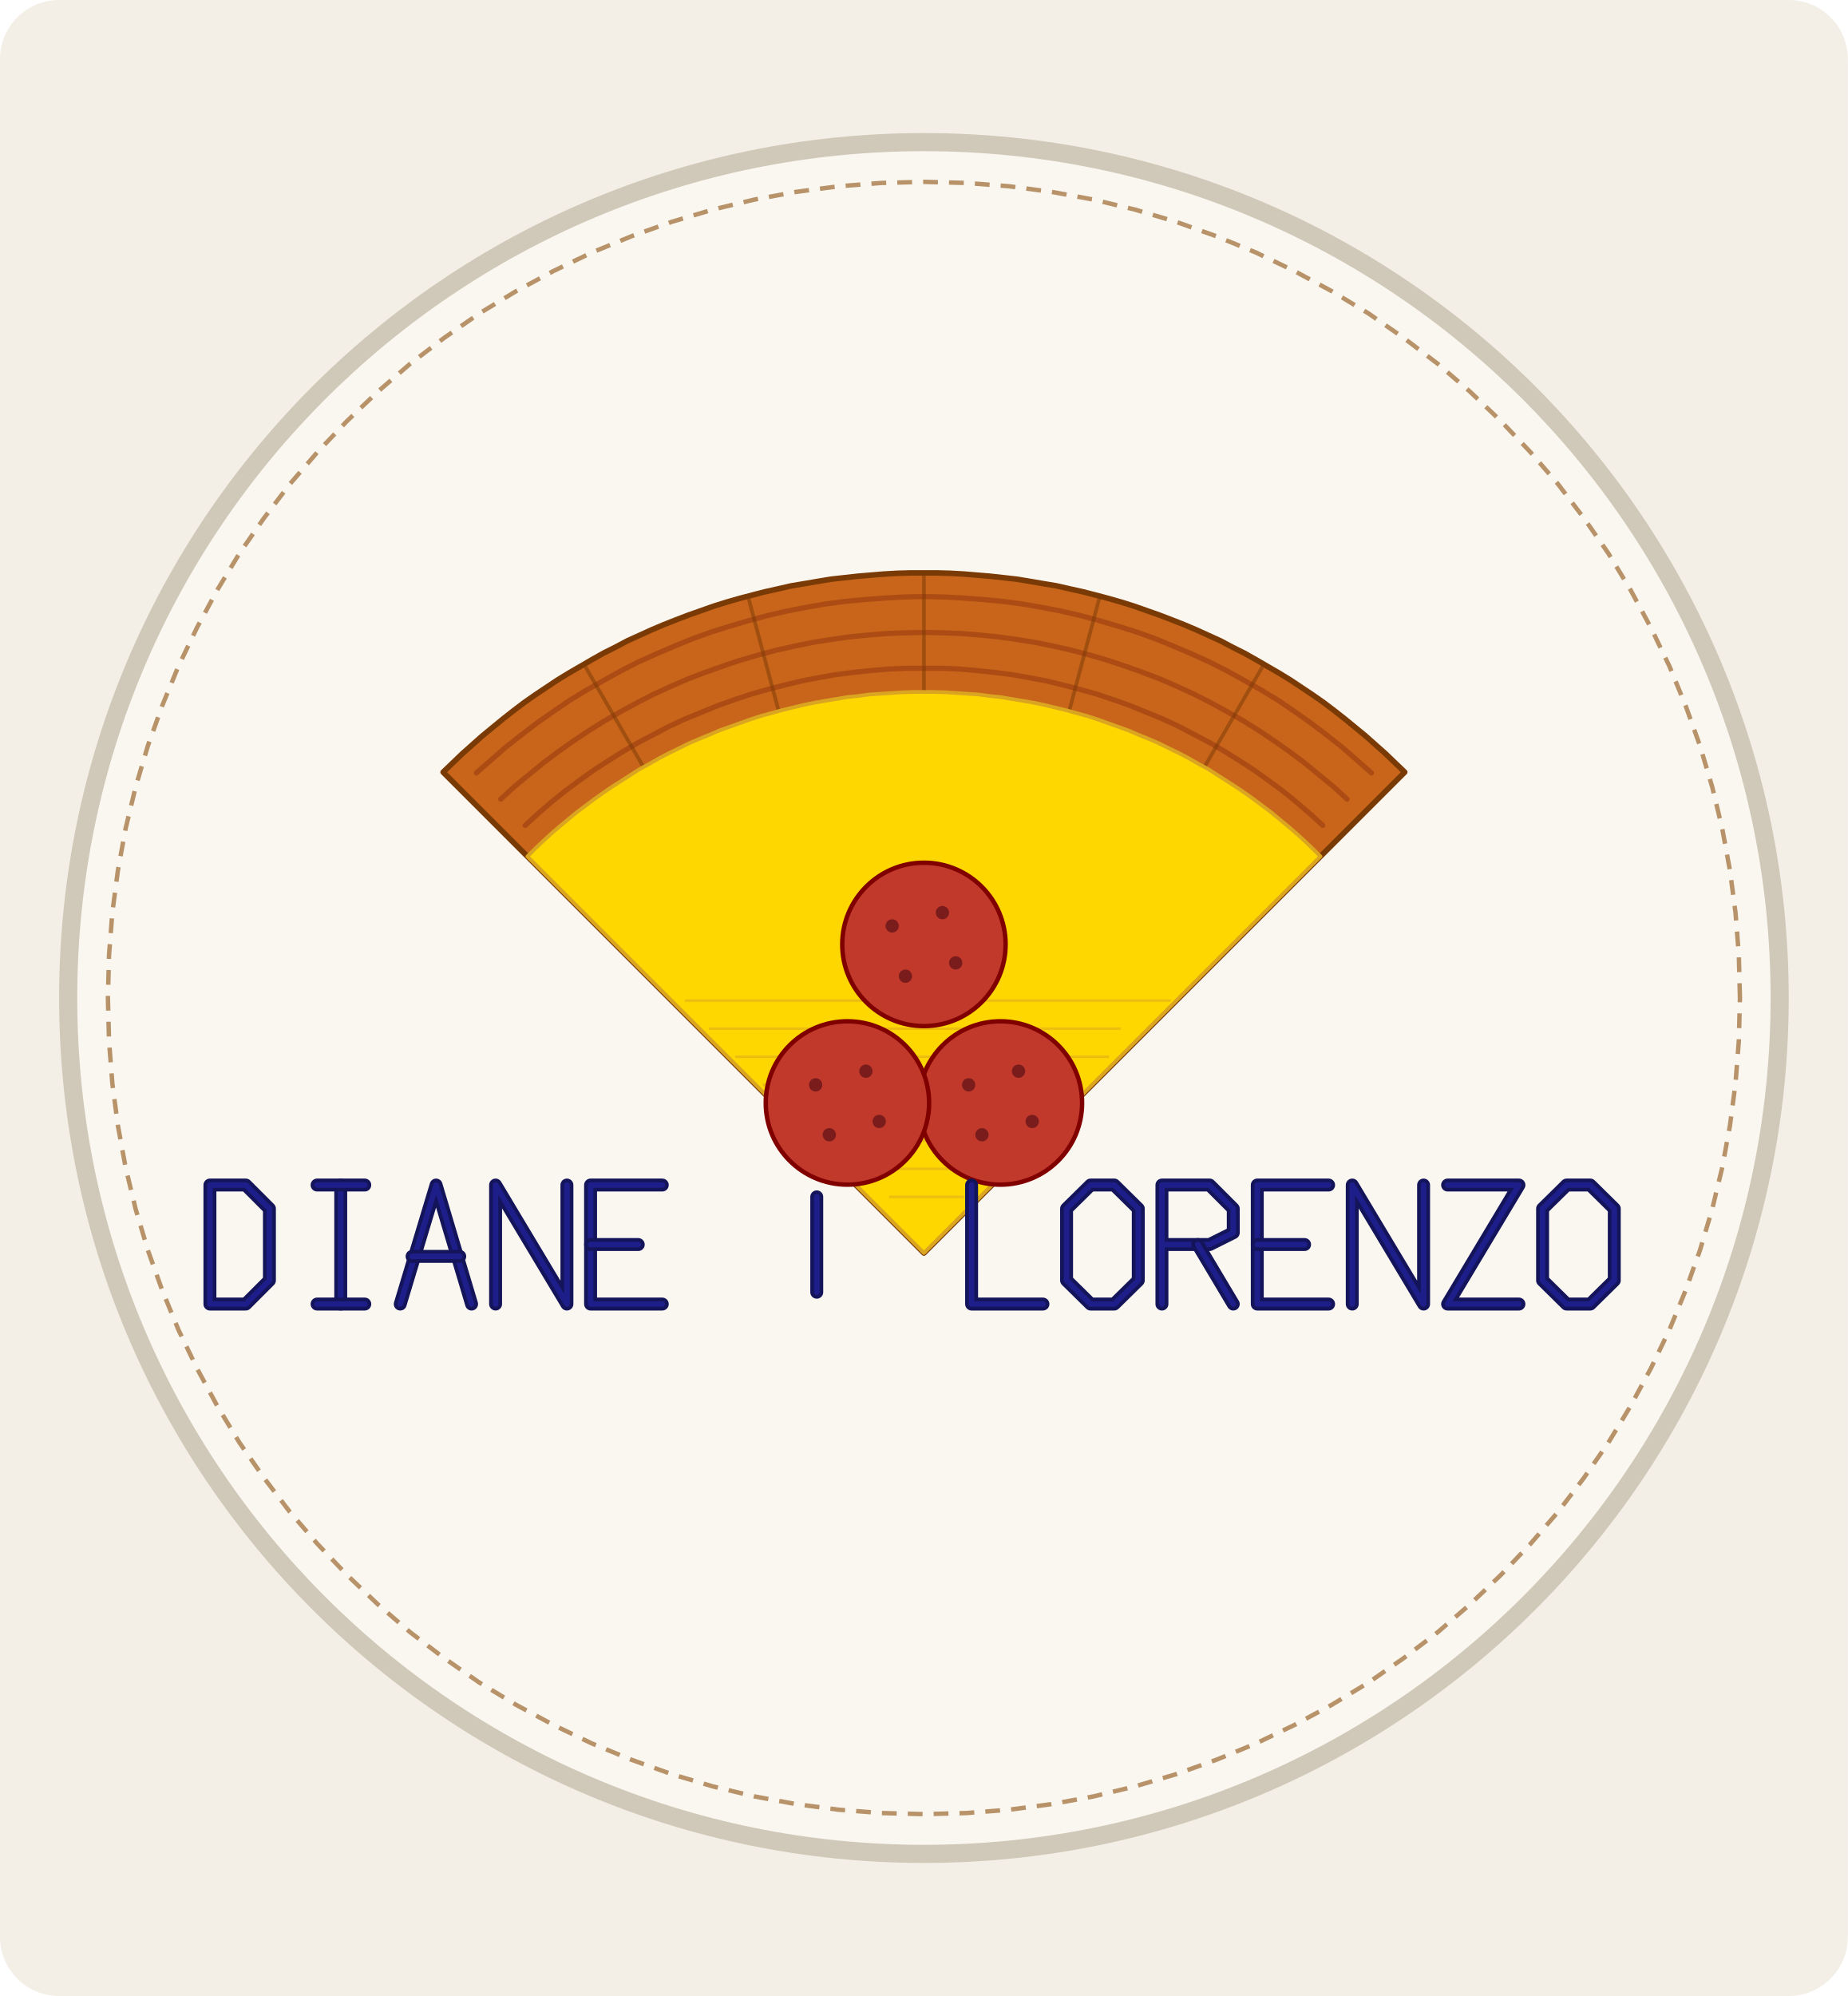
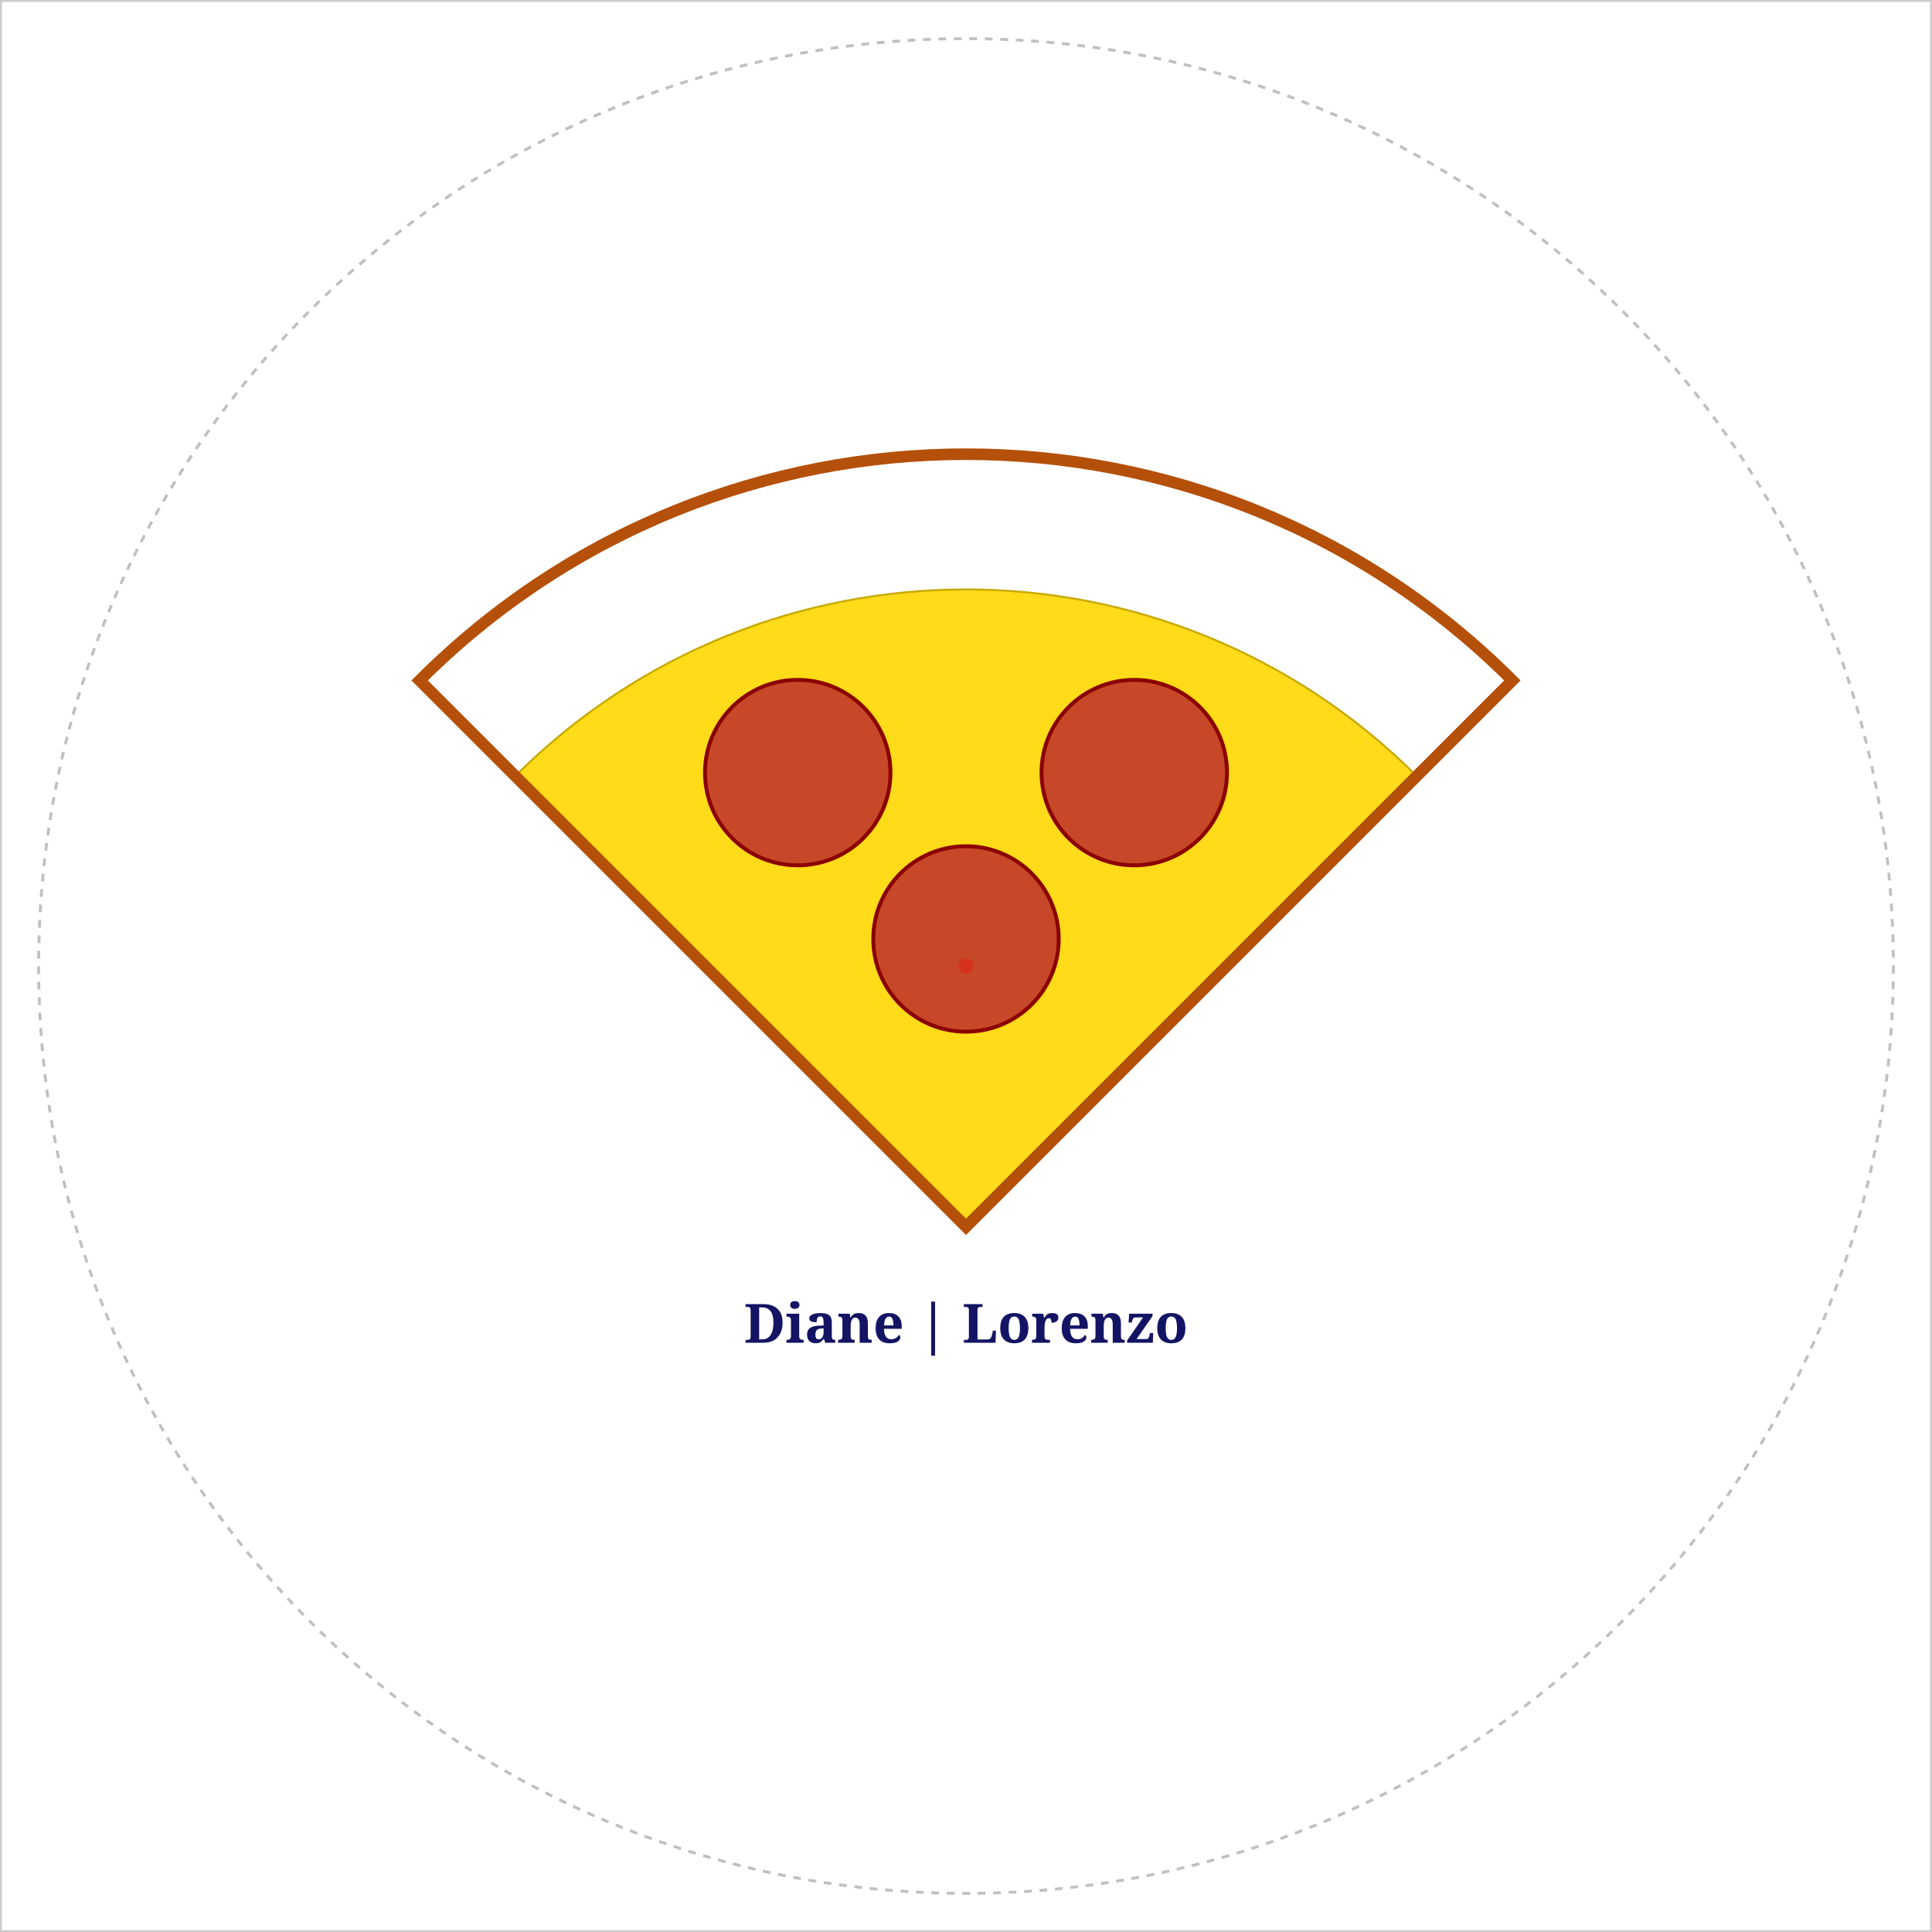
- <svg xmlns="http://www.w3.org/2000/svg" width="500" height="540" viewBox="0 0 500 540">
-   <rect width="500" height="540" fill="#F3EFE6" rx="16" />
-   <circle cx="250" cy="270" r="230.0" fill="none" stroke="#d0c8b8" stroke-width="8" />
-   <circle cx="250" cy="270" r="229.1" fill="#FAF7F0" />
-   <path d="M 470.8,270.0 L 470.5,258.4 L 469.6,246.9 L 468.1,235.5 L 466.0,224.1 L 463.3,212.9 L 460.0,201.8 L 456.1,190.9 L 451.7,180.2 L 446.7,169.8 L 441.2,159.6 L 435.2,149.7 L 428.6,140.2 L 421.6,131.0 L 414.1,122.3 L 406.1,113.9 L 397.7,105.9 L 389.0,98.4 L 379.8,91.4 L 370.3,84.8 L 360.4,78.8 L 350.2,73.3 L 339.8,68.3 L 329.1,63.9 L 318.2,60.0 L 307.1,56.7 L 295.9,54.0 L 284.5,51.9 L 273.1,50.4 L 261.6,49.5 L 250.0,49.2 L 238.4,49.5 L 226.9,50.4 L 215.5,51.9 L 204.1,54.0 L 192.9,56.7 L 181.8,60.0 L 170.9,63.9 L 160.2,68.3 L 149.8,73.3 L 139.6,78.8 L 129.7,84.8 L 120.2,91.4 L 111.0,98.4 L 102.3,105.9 L 93.9,113.9 L 85.9,122.3 L 78.4,131.0 L 71.4,140.2 L 64.8,149.7 L 58.8,159.6 L 53.3,169.8 L 48.3,180.2 L 43.9,190.9 L 40.0,201.8 L 36.7,212.9 L 34.0,224.1 L 31.9,235.5 L 30.4,246.9 L 29.5,258.4 L 29.2,270.0 L 29.5,281.6 L 30.4,293.1 L 31.9,304.5 L 34.0,315.9 L 36.7,327.1 L 40.0,338.2 L 43.9,349.1 L 48.3,359.8 L 53.3,370.2 L 58.8,380.4 L 64.8,390.3 L 71.4,399.8 L 78.4,409.0 L 85.9,417.7 L 93.9,426.1 L 102.3,434.1 L 111.0,441.6 L 120.2,448.6 L 129.7,455.2 L 139.6,461.2 L 149.8,466.7 L 160.2,471.7 L 170.9,476.1 L 181.8,480.0 L 192.9,483.3 L 204.1,486.0 L 215.5,488.1 L 226.9,489.6 L 238.4,490.5 L 250.0,490.8 L 261.6,490.5 L 273.1,489.6 L 284.5,488.1 L 295.9,486.0 L 307.1,483.3 L 318.2,480.0 L 329.1,476.1 L 339.8,471.7 L 350.2,466.7 L 360.4,461.2 L 370.3,455.2 L 379.8,448.6 L 389.0,441.6 L 397.7,434.1 L 406.1,426.1 L 414.1,417.7 L 421.6,409.0 L 428.6,399.8 L 435.2,390.3 L 441.2,380.4 L 446.7,370.2 L 451.7,359.8 L 456.1,349.1 L 460.0,338.2 L 463.3,327.1 L 466.0,315.9 L 468.1,304.5 L 469.6,293.1 L 470.5,281.6 L 470.8,270.0 Z" fill="none" stroke="#B8936A" stroke-width="1.2" stroke-dasharray="4,3" />
-   <path d="M 250.0,339.0 L 380.1,208.9 L 377.5,206.4 L 374.9,203.9 L 372.2,201.5 L 369.5,199.1 L 366.7,196.8 L 363.9,194.5 L 361.1,192.3 L 358.2,190.1 L 355.2,188.0 L 352.2,186.0 L 349.2,184.0 L 346.1,182.1 L 343.0,180.3 L 339.9,178.5 L 336.7,176.7 L 333.5,175.1 L 330.3,173.4 L 327.0,171.9 L 323.7,170.4 L 320.4,169.0 L 317.1,167.7 L 313.7,166.4 L 310.3,165.2 L 306.9,164.0 L 303.4,162.9 L 299.9,161.9 L 296.5,161.0 L 293.0,160.1 L 289.4,159.3 L 285.9,158.5 L 282.3,157.9 L 278.8,157.3 L 275.2,156.7 L 271.6,156.3 L 268.0,155.9 L 264.4,155.6 L 260.8,155.3 L 257.2,155.1 L 253.6,155.0 L 250.0,155.0 L 246.4,155.0 L 242.8,155.1 L 239.2,155.3 L 235.6,155.6 L 232.0,155.9 L 228.4,156.3 L 224.8,156.7 L 221.2,157.3 L 217.7,157.9 L 214.1,158.5 L 210.6,159.3 L 207.0,160.1 L 203.5,161.0 L 200.1,161.9 L 196.6,162.9 L 193.1,164.0 L 189.7,165.2 L 186.3,166.4 L 182.9,167.7 L 179.6,169.0 L 176.3,170.4 L 173.0,171.9 L 169.7,173.4 L 166.5,175.1 L 163.3,176.7 L 160.1,178.5 L 157.0,180.3 L 153.9,182.1 L 150.8,184.0 L 147.8,186.0 L 144.8,188.0 L 141.8,190.1 L 138.9,192.3 L 136.1,194.5 L 133.3,196.8 L 130.5,199.1 L 127.8,201.5 L 125.1,203.9 L 122.5,206.4 L 119.9,208.9 Z" fill="#C8651A" stroke="#7A3A05" stroke-width="1.5" stroke-linejoin="round" />
-   <path d="M 371.1,209.1 L 367.1,205.6 L 363.1,202.1 L 358.9,198.8 L 354.7,195.6 L 350.3,192.5 L 345.9,189.5 L 341.3,186.7 L 336.7,184.1 L 332.0,181.5 L 327.3,179.1 L 322.4,176.9 L 317.5,174.8 L 312.6,172.8 L 307.6,171.0 L 302.5,169.4 L 297.4,167.9 L 292.2,166.5 L 287.0,165.3 L 281.8,164.3 L 276.6,163.4 L 271.3,162.7 L 266.0,162.2 L 260.7,161.8 L 255.3,161.5 L 250.0,161.4 L 244.7,161.5 L 239.3,161.8 L 234.0,162.2 L 228.7,162.7 L 223.4,163.4 L 218.2,164.3 L 213.0,165.3 L 207.8,166.5 L 202.6,167.9 L 197.5,169.4 L 192.4,171.0 L 187.4,172.8 L 182.5,174.8 L 177.6,176.9 L 172.7,179.1 L 168.0,181.5 L 163.3,184.1 L 158.7,186.7 L 154.1,189.5 L 149.7,192.5 L 145.3,195.6 L 141.1,198.8 L 136.9,202.1 L 132.9,205.6 L 128.9,209.1" fill="none" stroke="#A04010" stroke-width="1.4" stroke-linecap="round" opacity="0.7" />
-   <path d="M 364.5,216.2 L 360.8,212.8 L 356.9,209.6 L 353.0,206.4 L 349.0,203.4 L 344.9,200.5 L 340.7,197.7 L 336.4,195.0 L 332.0,192.5 L 327.6,190.1 L 323.1,187.8 L 318.5,185.7 L 313.9,183.7 L 309.2,181.9 L 304.4,180.2 L 299.6,178.6 L 294.8,177.2 L 289.9,175.9 L 285.0,174.8 L 280.1,173.8 L 275.1,173.0 L 270.1,172.3 L 265.1,171.8 L 260.1,171.4 L 255.0,171.2 L 250.0,171.1 L 245.0,171.2 L 239.9,171.4 L 234.9,171.8 L 229.9,172.3 L 224.9,173.0 L 219.9,173.8 L 215.0,174.8 L 210.1,175.9 L 205.2,177.2 L 200.4,178.6 L 195.6,180.2 L 190.8,181.9 L 186.1,183.7 L 181.5,185.7 L 176.9,187.8 L 172.4,190.1 L 168.0,192.5 L 163.6,195.0 L 159.3,197.7 L 155.1,200.5 L 151.0,203.4 L 147.0,206.4 L 143.1,209.6 L 139.2,212.8 L 135.5,216.2" fill="none" stroke="#A04010" stroke-width="1.4" stroke-linecap="round" opacity="0.7" />
-   <path d="M 357.9,223.3 L 354.4,220.1 L 350.8,217.0 L 347.1,214.0 L 343.3,211.2 L 339.4,208.4 L 335.4,205.8 L 331.4,203.3 L 327.3,200.9 L 323.1,198.7 L 318.9,196.5 L 314.6,194.5 L 310.2,192.7 L 305.8,190.9 L 301.3,189.3 L 296.8,187.8 L 292.2,186.5 L 287.6,185.3 L 283.0,184.2 L 278.3,183.3 L 273.7,182.5 L 269.0,181.9 L 264.2,181.4 L 259.5,181.0 L 254.7,180.8 L 250.0,180.8 L 245.3,180.8 L 240.5,181.0 L 235.8,181.4 L 231.0,181.9 L 226.3,182.5 L 221.7,183.3 L 217.0,184.2 L 212.4,185.3 L 207.8,186.5 L 203.2,187.8 L 198.7,189.3 L 194.2,190.9 L 189.8,192.7 L 185.4,194.5 L 181.1,196.5 L 176.9,198.7 L 172.7,200.9 L 168.6,203.3 L 164.6,205.8 L 160.6,208.4 L 156.7,211.2 L 152.9,214.0 L 149.2,217.0 L 145.6,220.1 L 142.1,223.3" fill="none" stroke="#A04010" stroke-width="1.4" stroke-linecap="round" opacity="0.7" />
-   <line x1="325.9" y1="207.5" x2="342.0" y2="179.7" stroke="#7A3A05" stroke-width="1" opacity="0.5" />
-   <line x1="289.3" y1="192.4" x2="297.6" y2="161.3" stroke="#7A3A05" stroke-width="1" opacity="0.5" />
-   <line x1="250.0" y1="187.2" x2="250.0" y2="155.0" stroke="#7A3A05" stroke-width="1" opacity="0.5" />
-   <line x1="210.7" y1="192.4" x2="202.4" y2="161.3" stroke="#7A3A05" stroke-width="1" opacity="0.5" />
-   <line x1="174.1" y1="207.5" x2="158.0" y2="179.7" stroke="#7A3A05" stroke-width="1" opacity="0.5" />
-   <path d="M 250.0,339.0 L 357.3,231.7 L 355.2,229.6 L 353.0,227.5 L 350.8,225.5 L 348.6,223.6 L 346.3,221.7 L 344.0,219.8 L 341.6,218.0 L 339.2,216.2 L 336.8,214.5 L 334.3,212.8 L 331.8,211.2 L 329.3,209.6 L 326.8,208.0 L 324.2,206.6 L 321.6,205.1 L 318.9,203.7 L 316.2,202.4 L 313.6,201.1 L 310.8,199.9 L 308.1,198.8 L 305.3,197.6 L 302.5,196.6 L 299.7,195.6 L 296.9,194.6 L 294.1,193.7 L 291.2,192.9 L 288.3,192.1 L 285.4,191.4 L 282.5,190.7 L 279.6,190.1 L 276.7,189.6 L 273.7,189.1 L 270.8,188.6 L 267.8,188.3 L 264.9,187.9 L 261.9,187.7 L 258.9,187.5 L 256.0,187.3 L 253.0,187.2 L 250.0,187.2 L 247.0,187.2 L 244.0,187.3 L 241.1,187.5 L 238.1,187.7 L 235.1,187.9 L 232.2,188.3 L 229.2,188.6 L 226.3,189.1 L 223.3,189.6 L 220.4,190.1 L 217.5,190.7 L 214.6,191.4 L 211.7,192.1 L 208.8,192.9 L 205.9,193.7 L 203.1,194.6 L 200.3,195.6 L 197.5,196.6 L 194.7,197.6 L 191.9,198.8 L 189.2,199.9 L 186.4,201.1 L 183.8,202.4 L 181.1,203.7 L 178.4,205.1 L 175.8,206.6 L 173.2,208.0 L 170.7,209.6 L 168.2,211.2 L 165.7,212.8 L 163.2,214.5 L 160.8,216.2 L 158.4,218.0 L 156.0,219.8 L 153.7,221.7 L 151.4,223.6 L 149.2,225.5 L 147.0,227.5 L 144.8,229.6 L 142.7,231.7 Z" fill="#FFD700" stroke="#DAA520" stroke-width="1" stroke-linejoin="round" />
-   <line x1="240.6" y1="323.8" x2="260.9" y2="323.8" stroke="#DAA520" stroke-width="0.7" opacity="0.5" />
-   <line x1="231.5" y1="316.2" x2="272.0" y2="316.2" stroke="#DAA520" stroke-width="0.7" opacity="0.5" />
-   <line x1="222.7" y1="308.6" x2="273.3" y2="308.6" stroke="#DAA520" stroke-width="0.7" opacity="0.5" />
-   <line x1="214.3" y1="301.1" x2="285.2" y2="301.1" stroke="#DAA520" stroke-width="0.7" opacity="0.5" />
-   <line x1="206.4" y1="293.5" x2="287.4" y2="293.5" stroke="#DAA520" stroke-width="0.7" opacity="0.5" />
-   <line x1="198.9" y1="285.9" x2="300.1" y2="285.9" stroke="#DAA520" stroke-width="0.7" opacity="0.5" />
-   <line x1="191.8" y1="278.3" x2="303.2" y2="278.3" stroke="#DAA520" stroke-width="0.7" opacity="0.5" />
-   <line x1="185.3" y1="270.7" x2="316.8" y2="270.7" stroke="#DAA520" stroke-width="0.7" opacity="0.5" />
-   <circle cx="250.0" cy="255.5" r="22.1" fill="#C0392B" stroke="#800000" stroke-width="1.2" />
-   <circle cx="258.6" cy="260.5" r="1.8" fill="#7B1C1C" />
-   <circle cx="245.0" cy="264.1" r="1.8" fill="#7B1C1C" />
-   <circle cx="241.4" cy="250.5" r="1.8" fill="#7B1C1C" />
-   <circle cx="255.0" cy="246.9" r="1.8" fill="#7B1C1C" />
-   <circle cx="270.7" cy="298.4" r="22.1" fill="#C0392B" stroke="#800000" stroke-width="1.2" />
-   <circle cx="279.3" cy="303.4" r="1.8" fill="#7B1C1C" />
-   <circle cx="265.7" cy="307.0" r="1.8" fill="#7B1C1C" />
-   <circle cx="262.1" cy="293.5" r="1.8" fill="#7B1C1C" />
-   <circle cx="275.6" cy="289.8" r="1.8" fill="#7B1C1C" />
-   <circle cx="229.3" cy="298.4" r="22.1" fill="#C0392B" stroke="#800000" stroke-width="1.2" />
-   <circle cx="237.9" cy="303.4" r="1.8" fill="#7B1C1C" />
-   <circle cx="224.4" cy="307.0" r="1.8" fill="#7B1C1C" />
-   <circle cx="220.7" cy="293.5" r="1.8" fill="#7B1C1C" />
-   <circle cx="234.3" cy="289.8" r="1.8" fill="#7B1C1C" />
-   <path d="M 56.8,352.8 L 56.8,320.6 L 66.5,320.6 L 72.9,327.0 L 72.9,346.4 L 66.5,352.8 L 56.8,352.8" fill="none" stroke="#14145A" stroke-width="3.5" stroke-linecap="round" stroke-linejoin="round" />
-   <path d="M 56.8,352.8 L 56.8,320.6 L 66.5,320.6 L 72.9,327.0 L 72.9,346.4 L 66.5,352.8 L 56.8,352.8" fill="none" stroke="#1E1E8A" stroke-width="1.5" stroke-linecap="round" stroke-linejoin="round" />
-   <path d="M 92.2,352.8 L 92.2,320.6" fill="none" stroke="#14145A" stroke-width="3.5" stroke-linecap="round" stroke-linejoin="round" />
-   <path d="M 92.2,352.8 L 92.2,320.6" fill="none" stroke="#1E1E8A" stroke-width="1.5" stroke-linecap="round" stroke-linejoin="round" />
-   <path d="M 85.8,352.8 L 98.7,352.8" fill="none" stroke="#14145A" stroke-width="3.5" stroke-linecap="round" stroke-linejoin="round" />
-   <path d="M 85.8,352.8 L 98.7,352.8" fill="none" stroke="#1E1E8A" stroke-width="1.5" stroke-linecap="round" stroke-linejoin="round" />
-   <path d="M 85.8,320.6 L 98.7,320.6" fill="none" stroke="#14145A" stroke-width="3.5" stroke-linecap="round" stroke-linejoin="round" />
-   <path d="M 85.8,320.6 L 98.7,320.6" fill="none" stroke="#1E1E8A" stroke-width="1.5" stroke-linecap="round" stroke-linejoin="round" />
-   <path d="M 108.3,352.8 L 118.0,320.6 L 127.6,352.8" fill="none" stroke="#14145A" stroke-width="3.5" stroke-linecap="round" stroke-linejoin="round" />
-   <path d="M 108.3,352.8 L 118.0,320.6 L 127.6,352.8" fill="none" stroke="#1E1E8A" stroke-width="1.5" stroke-linecap="round" stroke-linejoin="round" />
-   <path d="M 111.5,339.9 L 124.4,339.9" fill="none" stroke="#14145A" stroke-width="3.5" stroke-linecap="round" stroke-linejoin="round" />
-   <path d="M 111.5,339.9 L 124.4,339.9" fill="none" stroke="#1E1E8A" stroke-width="1.5" stroke-linecap="round" stroke-linejoin="round" />
-   <path d="M 134.1,352.8 L 134.1,320.6 L 153.4,352.8 L 153.4,320.6" fill="none" stroke="#14145A" stroke-width="3.5" stroke-linecap="round" stroke-linejoin="round" />
-   <path d="M 134.1,352.8 L 134.1,320.6 L 153.4,352.8 L 153.4,320.6" fill="none" stroke="#1E1E8A" stroke-width="1.5" stroke-linecap="round" stroke-linejoin="round" />
-   <path d="M 179.2,320.6 L 159.8,320.6 L 159.8,352.8 L 179.2,352.8" fill="none" stroke="#14145A" stroke-width="3.5" stroke-linecap="round" stroke-linejoin="round" />
-   <path d="M 179.2,320.6 L 159.8,320.6 L 159.8,352.8 L 179.2,352.8" fill="none" stroke="#1E1E8A" stroke-width="1.5" stroke-linecap="round" stroke-linejoin="round" />
-   <path d="M 159.8,336.7 L 172.7,336.7" fill="none" stroke="#14145A" stroke-width="3.5" stroke-linecap="round" stroke-linejoin="round" />
-   <path d="M 159.8,336.7 L 172.7,336.7" fill="none" stroke="#1E1E8A" stroke-width="1.5" stroke-linecap="round" stroke-linejoin="round" />
-   <path d="M 221.0,349.6 L 221.0,323.8" fill="none" stroke="#14145A" stroke-width="3.5" stroke-linecap="round" stroke-linejoin="round" />
-   <path d="M 221.0,349.6 L 221.0,323.8" fill="none" stroke="#1E1E8A" stroke-width="1.5" stroke-linecap="round" stroke-linejoin="round" />
-   <path d="M 262.9,320.6 L 262.9,352.8 L 282.2,352.8" fill="none" stroke="#14145A" stroke-width="3.5" stroke-linecap="round" stroke-linejoin="round" />
-   <path d="M 262.9,320.6 L 262.9,352.8 L 282.2,352.8" fill="none" stroke="#1E1E8A" stroke-width="1.5" stroke-linecap="round" stroke-linejoin="round" />
-   <path d="M 295.1,352.8 L 288.6,346.4 L 288.6,327.0 L 295.1,320.6 L 301.5,320.6 L 308.0,327.0 L 308.0,346.4 L 301.5,352.8 L 295.1,352.8" fill="none" stroke="#14145A" stroke-width="3.5" stroke-linecap="round" stroke-linejoin="round" />
-   <path d="M 295.1,352.8 L 288.6,346.4 L 288.6,327.0 L 295.1,320.6 L 301.5,320.6 L 308.0,327.0 L 308.0,346.4 L 301.5,352.8 L 295.1,352.8" fill="none" stroke="#1E1E8A" stroke-width="1.5" stroke-linecap="round" stroke-linejoin="round" />
-   <path d="M 314.4,352.8 L 314.4,320.6 L 327.3,320.6 L 333.7,327.0 L 333.7,333.5 L 327.3,336.7 L 314.4,336.7" fill="none" stroke="#14145A" stroke-width="3.5" stroke-linecap="round" stroke-linejoin="round" />
-   <path d="M 314.4,352.8 L 314.4,320.6 L 327.3,320.6 L 333.7,327.0 L 333.7,333.5 L 327.3,336.7 L 314.4,336.7" fill="none" stroke="#1E1E8A" stroke-width="1.5" stroke-linecap="round" stroke-linejoin="round" />
-   <path d="M 324.1,336.7 L 333.7,352.8" fill="none" stroke="#14145A" stroke-width="3.5" stroke-linecap="round" stroke-linejoin="round" />
-   <path d="M 324.1,336.7 L 333.7,352.8" fill="none" stroke="#1E1E8A" stroke-width="1.5" stroke-linecap="round" stroke-linejoin="round" />
-   <path d="M 359.5,320.6 L 340.2,320.6 L 340.2,352.8 L 359.5,352.8" fill="none" stroke="#14145A" stroke-width="3.5" stroke-linecap="round" stroke-linejoin="round" />
-   <path d="M 359.5,320.6 L 340.2,320.6 L 340.2,352.8 L 359.5,352.8" fill="none" stroke="#1E1E8A" stroke-width="1.5" stroke-linecap="round" stroke-linejoin="round" />
-   <path d="M 340.2,336.7 L 353.0,336.7" fill="none" stroke="#14145A" stroke-width="3.5" stroke-linecap="round" stroke-linejoin="round" />
-   <path d="M 340.2,336.7 L 353.0,336.7" fill="none" stroke="#1E1E8A" stroke-width="1.5" stroke-linecap="round" stroke-linejoin="round" />
-   <path d="M 365.9,352.8 L 365.9,320.6 L 385.2,352.8 L 385.2,320.6" fill="none" stroke="#14145A" stroke-width="3.5" stroke-linecap="round" stroke-linejoin="round" />
-   <path d="M 365.9,352.8 L 365.9,320.6 L 385.2,352.8 L 385.2,320.6" fill="none" stroke="#1E1E8A" stroke-width="1.5" stroke-linecap="round" stroke-linejoin="round" />
-   <path d="M 391.7,320.6 L 411.0,320.6 L 391.7,352.8 L 411.0,352.8" fill="none" stroke="#14145A" stroke-width="3.5" stroke-linecap="round" stroke-linejoin="round" />
-   <path d="M 391.7,320.6 L 411.0,320.6 L 391.7,352.8 L 411.0,352.8" fill="none" stroke="#1E1E8A" stroke-width="1.5" stroke-linecap="round" stroke-linejoin="round" />
-   <path d="M 423.9,352.8 L 417.4,346.4 L 417.4,327.0 L 423.9,320.6 L 430.3,320.6 L 436.8,327.0 L 436.8,346.4 L 430.3,352.8 L 423.9,352.8" fill="none" stroke="#14145A" stroke-width="3.5" stroke-linecap="round" stroke-linejoin="round" />
-   <path d="M 423.9,352.8 L 417.4,346.4 L 417.4,327.0 L 423.9,320.6 L 430.3,320.6 L 436.8,327.0 L 436.8,346.4 L 430.3,352.8 L 423.9,352.8" fill="none" stroke="#1E1E8A" stroke-width="1.5" stroke-linecap="round" stroke-linejoin="round" />
+ <svg xmlns="http://www.w3.org/2000/svg" width="1000" height="1000" style="background:#fff6e0">
+   <rect x="0" y="0" width="1000" height="1000" fill="none" stroke="#ccc" stroke-width="2" />
+   <circle cx="500" cy="500" r="480" fill="none" stroke="#c0c0c0" stroke-width="1.5" stroke-dasharray="4,4" />
+   <path d="M 500.0,635.0 L 733.3,401.7 A 330,330 0 0,0 266.7,401.7 Z" fill="#FFD700" fill-opacity="0.9" stroke="#c8a800" stroke-width="1" />
+   <path d="M 500.0,635.0 L 782.8,352.2 A 400,400 0 0,0 217.2,352.2 Z" fill="none" stroke="#B45009" stroke-width="6" />
+   <circle cx="500.0" cy="486.0" r="48" fill="#C0392B" fill-opacity="0.9" stroke="#8B0000" stroke-width="2" />
+   <circle cx="587.1" cy="399.9" r="48" fill="#C0392B" fill-opacity="0.9" stroke="#8B0000" stroke-width="2" />
+   <circle cx="412.9" cy="399.9" r="48" fill="#C0392B" fill-opacity="0.9" stroke="#8B0000" stroke-width="2" />
+   <text x="500.0" y="695.0" text-anchor="middle" font-family="serif" font-size="28" fill="#141464" font-weight="bold">Diane | Lorenzo</text>
+   <circle cx="500" cy="500" r="4" fill="red" opacity="0.3" />
</svg>
